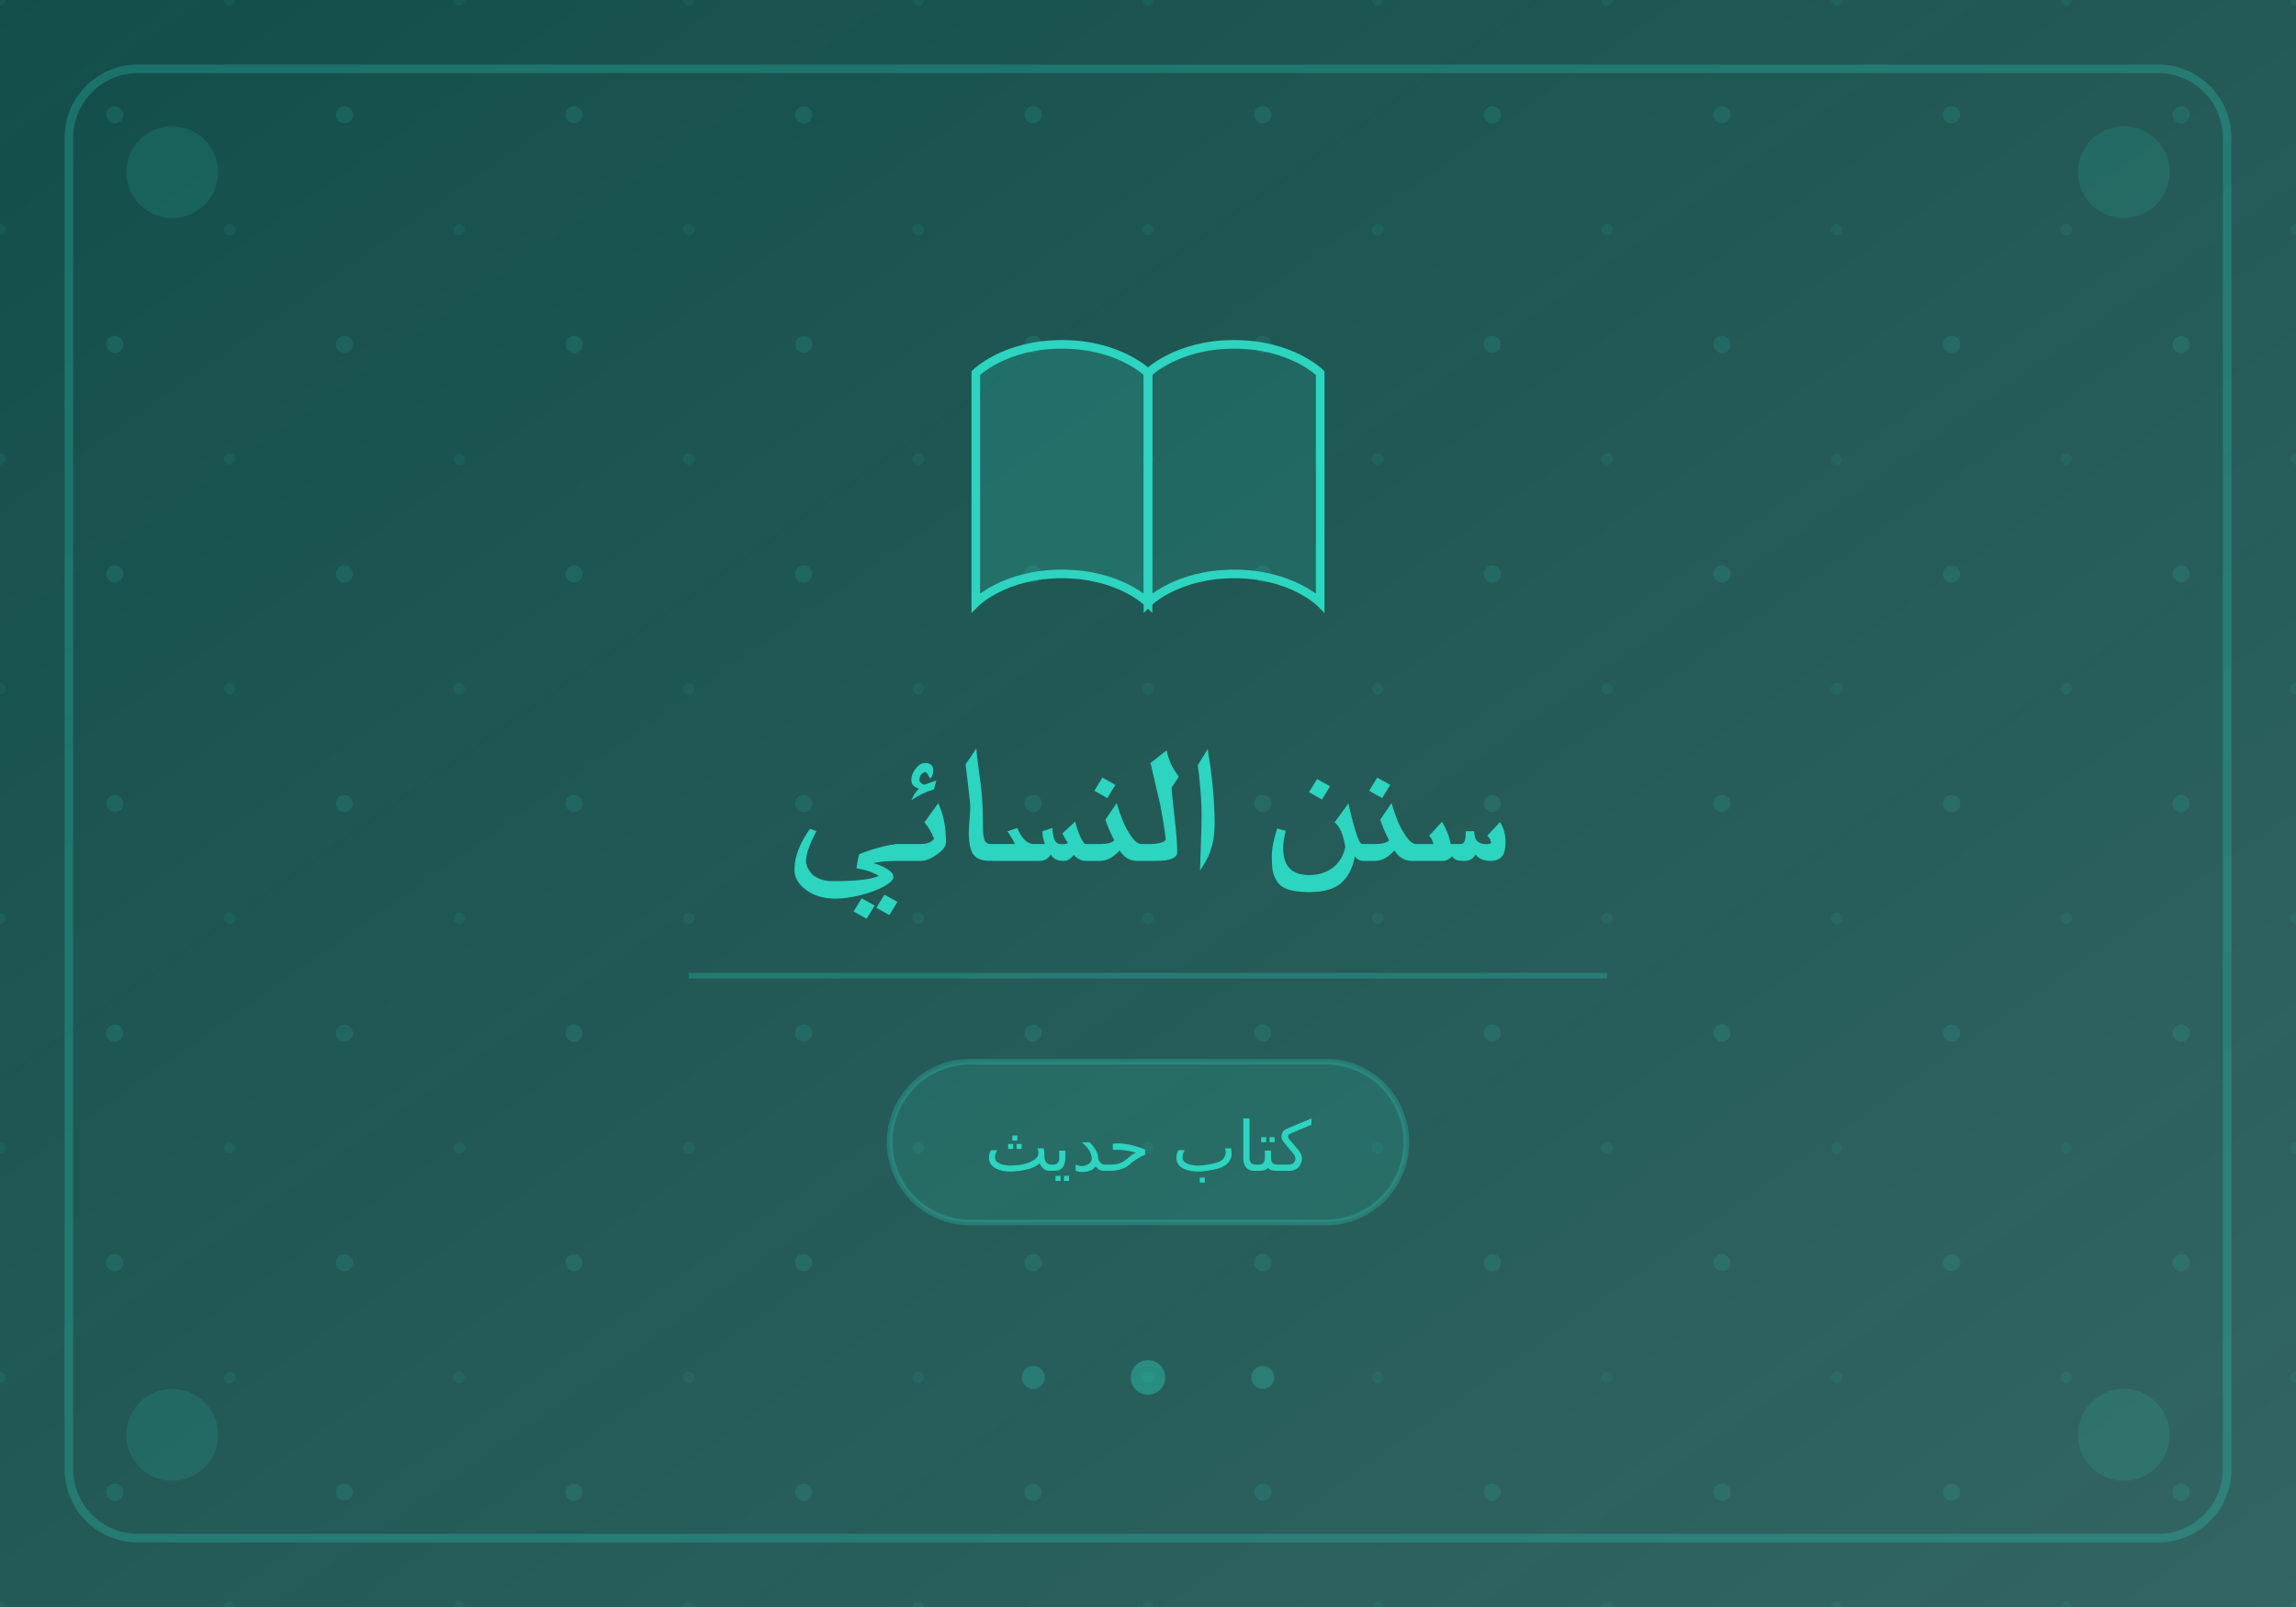
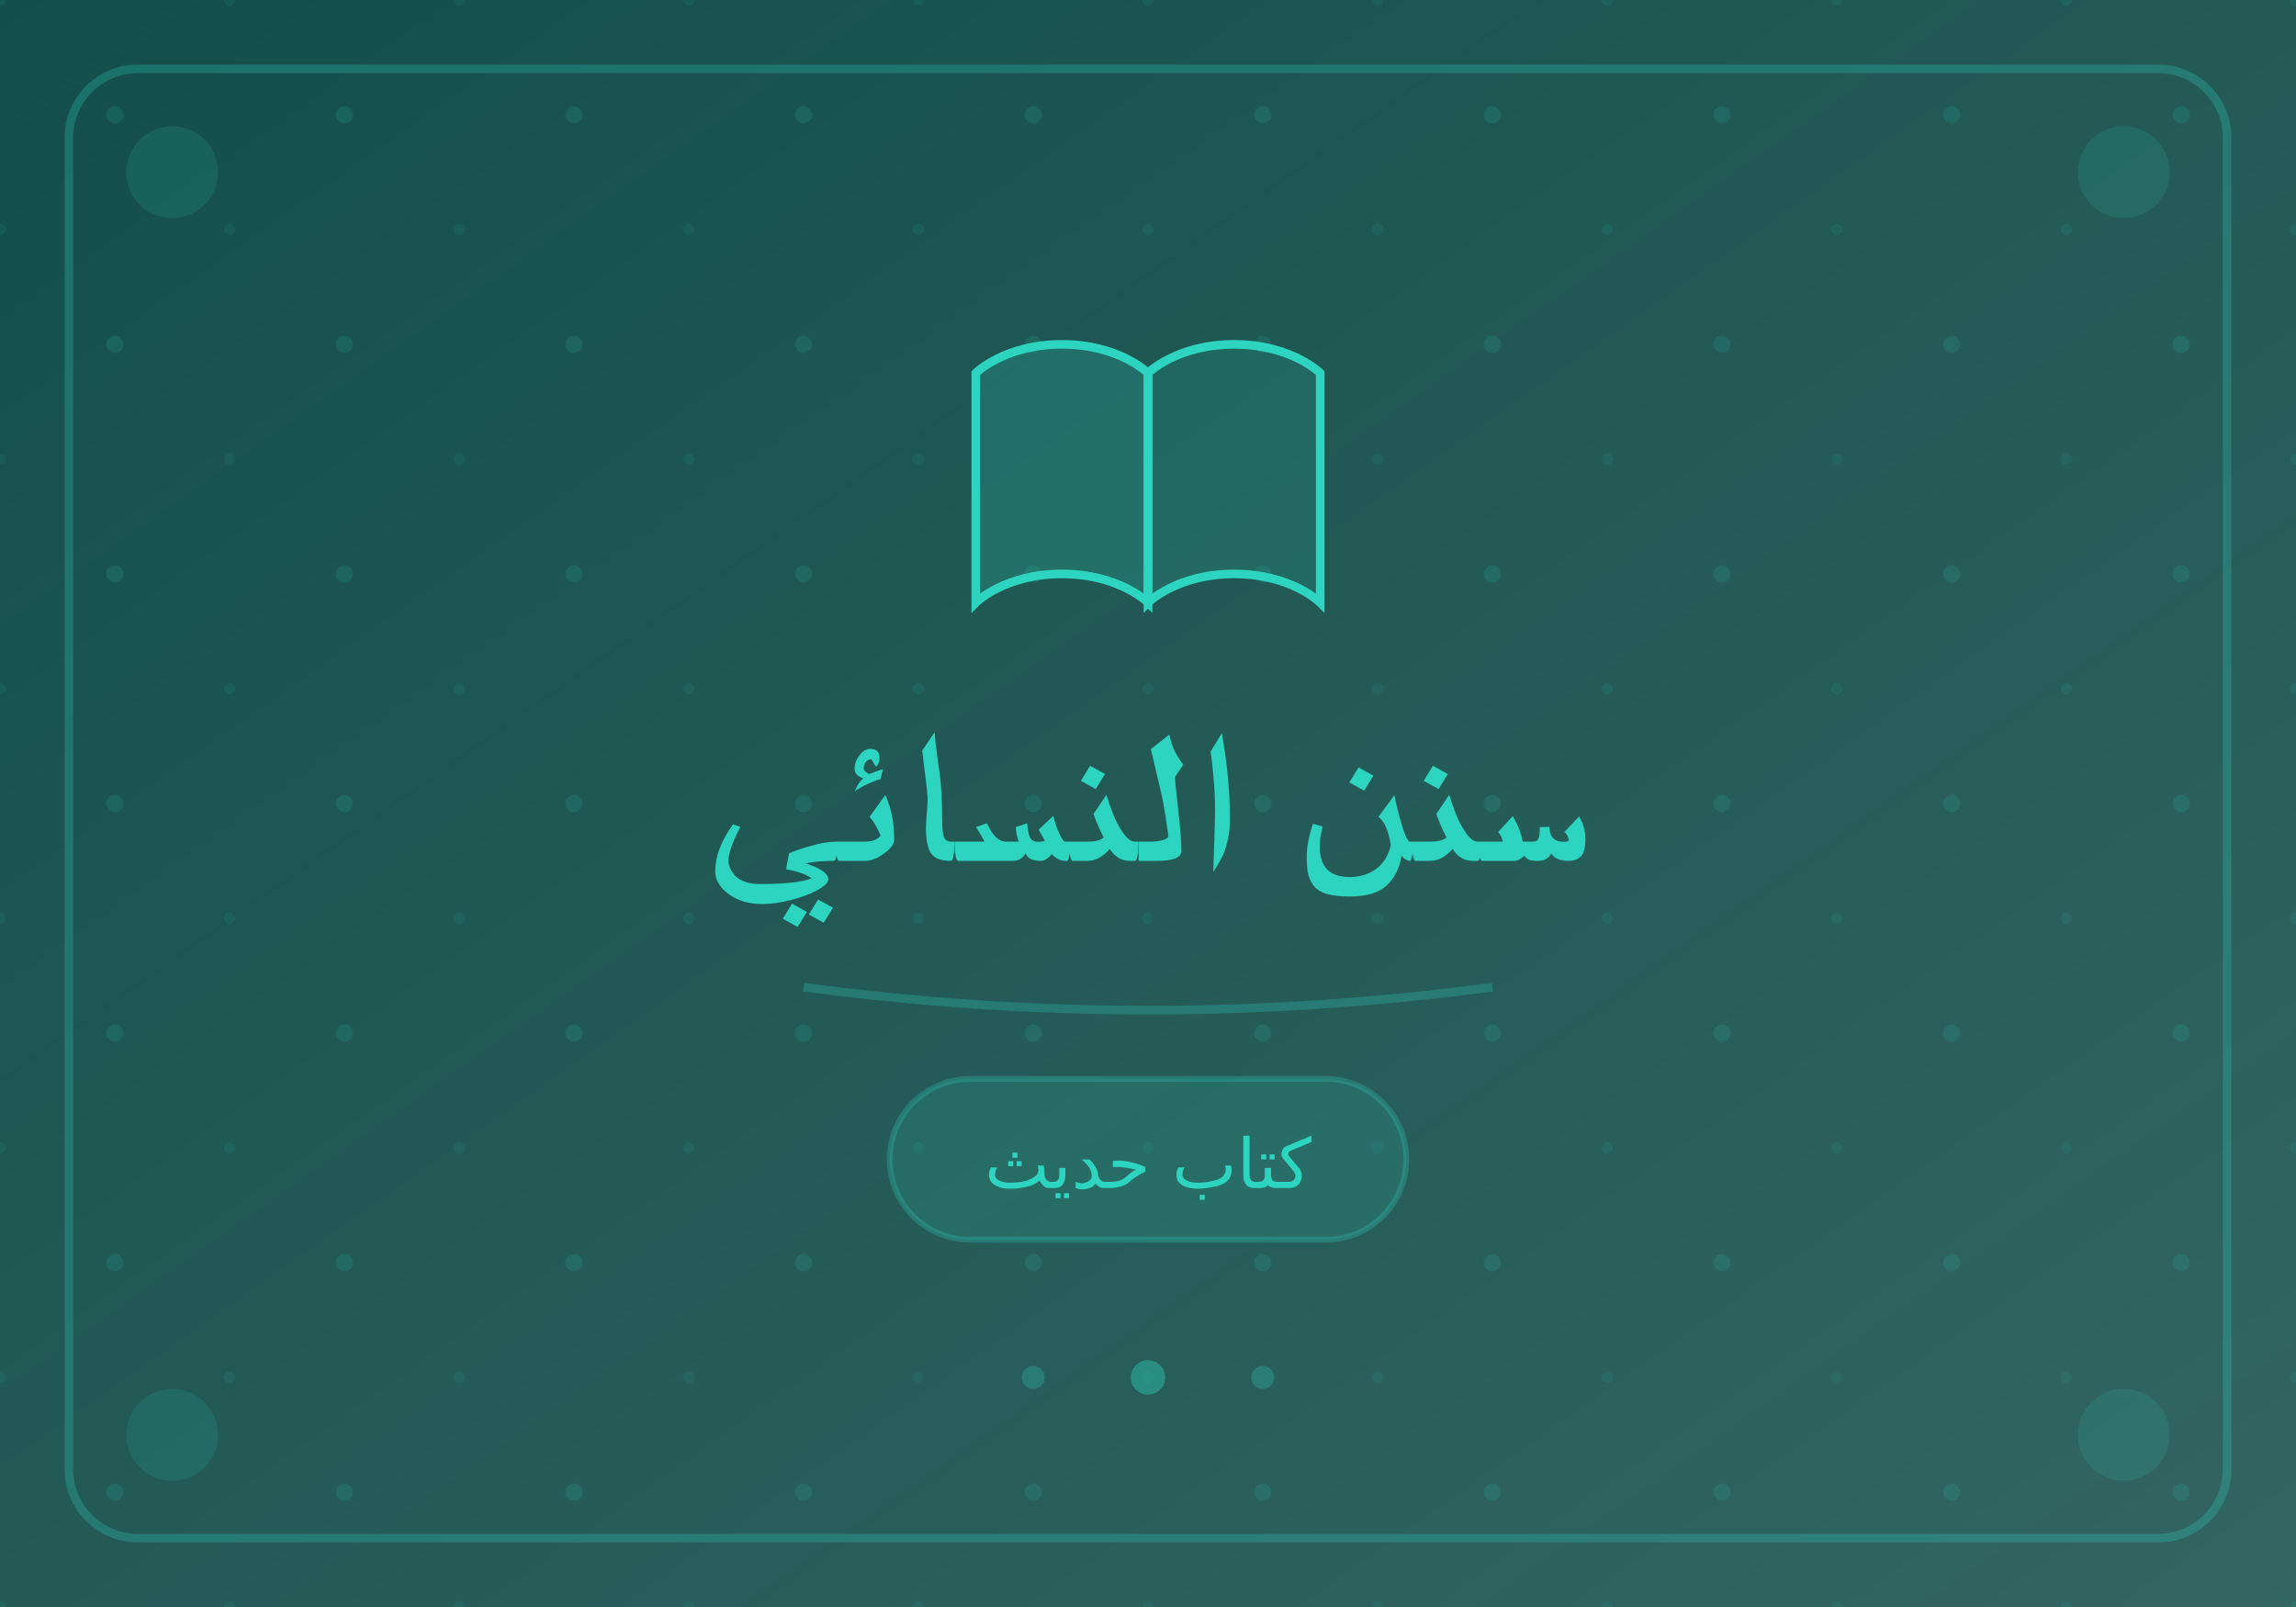
<svg xmlns="http://www.w3.org/2000/svg" width="400" height="280" viewBox="0 0 400 280">
  <defs>
    <linearGradient id="bg" x1="0%" y1="0%" x2="100%" y2="100%">
      <stop offset="0%" style="stop-color:#134e4a;stop-opacity:1" />
      <stop offset="100%" style="stop-color:#134e4add;stop-opacity:1" />
    </linearGradient>
    <pattern id="pattern-nasai" width="40" height="40" patternUnits="userSpaceOnUse">
      <circle cx="20" cy="20" r="1.5" fill="#2dd4bf22" />
      <circle cx="0" cy="0" r="1" fill="#2dd4bf15" />
      <circle cx="40" cy="0" r="1" fill="#2dd4bf15" />
      <circle cx="0" cy="40" r="1" fill="#2dd4bf15" />
      <circle cx="40" cy="40" r="1" fill="#2dd4bf15" />
    </pattern>
  </defs>
  <rect width="400" height="280" fill="url(#bg)" />
  <rect width="400" height="280" fill="url(#pattern-nasai)" />
  <rect x="12" y="12" width="376" height="256" rx="12" fill="none" stroke="#2dd4bf44" stroke-width="1.5" />
  <circle cx="30" cy="30" r="8" fill="#2dd4bf22" />
  <circle cx="370" cy="30" r="8" fill="#2dd4bf22" />
  <circle cx="30" cy="250" r="8" fill="#2dd4bf22" />
  <circle cx="370" cy="250" r="8" fill="#2dd4bf22" />
  <g transform="translate(175, 60)" fill="#2dd4bf">
    <path d="M25 5 C25 5 20 0 10 0 C0 0 -5 5 -5 5 L-5 45 C-5 45 0 40 10 40 C20 40 25 45 25 45 Z" fill="#2dd4bf33" stroke="#2dd4bf" stroke-width="1.5" />
    <path d="M25 5 C25 5 30 0 40 0 C50 0 55 5 55 5 L55 45 C55 45 50 40 40 40 C30 40 25 45 25 45 Z" fill="#2dd4bf22" stroke="#2dd4bf" stroke-width="1.5" />
    <line x1="25" y1="5" x2="25" y2="45" stroke="#2dd4bf" stroke-width="1" />
  </g>
-   <text x="200" y="150" text-anchor="middle" fill="#2dd4bf" font-family="'Amiri', 'Traditional Arabic', serif" font-size="28" font-weight="bold">سنن النسائي</text>
-   <line x1="120" y1="170" x2="280" y2="170" stroke="#2dd4bf44" stroke-width="1" />
-   <rect x="155" y="185" width="90" height="28" rx="14" fill="#2dd4bf22" stroke="#2dd4bf44" stroke-width="1" />
-   <text x="200" y="204" text-anchor="middle" fill="#2dd4bf" font-family="'Tajawal', sans-serif" font-size="12" font-weight="500">كتاب حديث</text>
+   <text x="200" y="150" text-anchor="middle" fill="#2dd4bf" font-family="'Thuluth', 'AMiri', 'Traditional Arabic', serif" font-size="32" font-weight="bold" letter-spacing="1">سنن النسائي</text>
+   <path d="M140 172 Q200 180 260 172" fill="none" stroke="#2dd4bf44" stroke-width="1.5" />
+   <rect x="155" y="188" width="90" height="28" rx="14" fill="#2dd4bf22" stroke="#2dd4bf44" stroke-width="1" />
+   <text x="200" y="207" text-anchor="middle" fill="#2dd4bf" font-family="'Tajawal', sans-serif" font-size="12" font-weight="500">كتاب حديث</text>
  <circle cx="180" cy="240" r="2" fill="#2dd4bf44" />
  <circle cx="200" cy="240" r="3" fill="#2dd4bf66" />
  <circle cx="220" cy="240" r="2" fill="#2dd4bf44" />
</svg>
